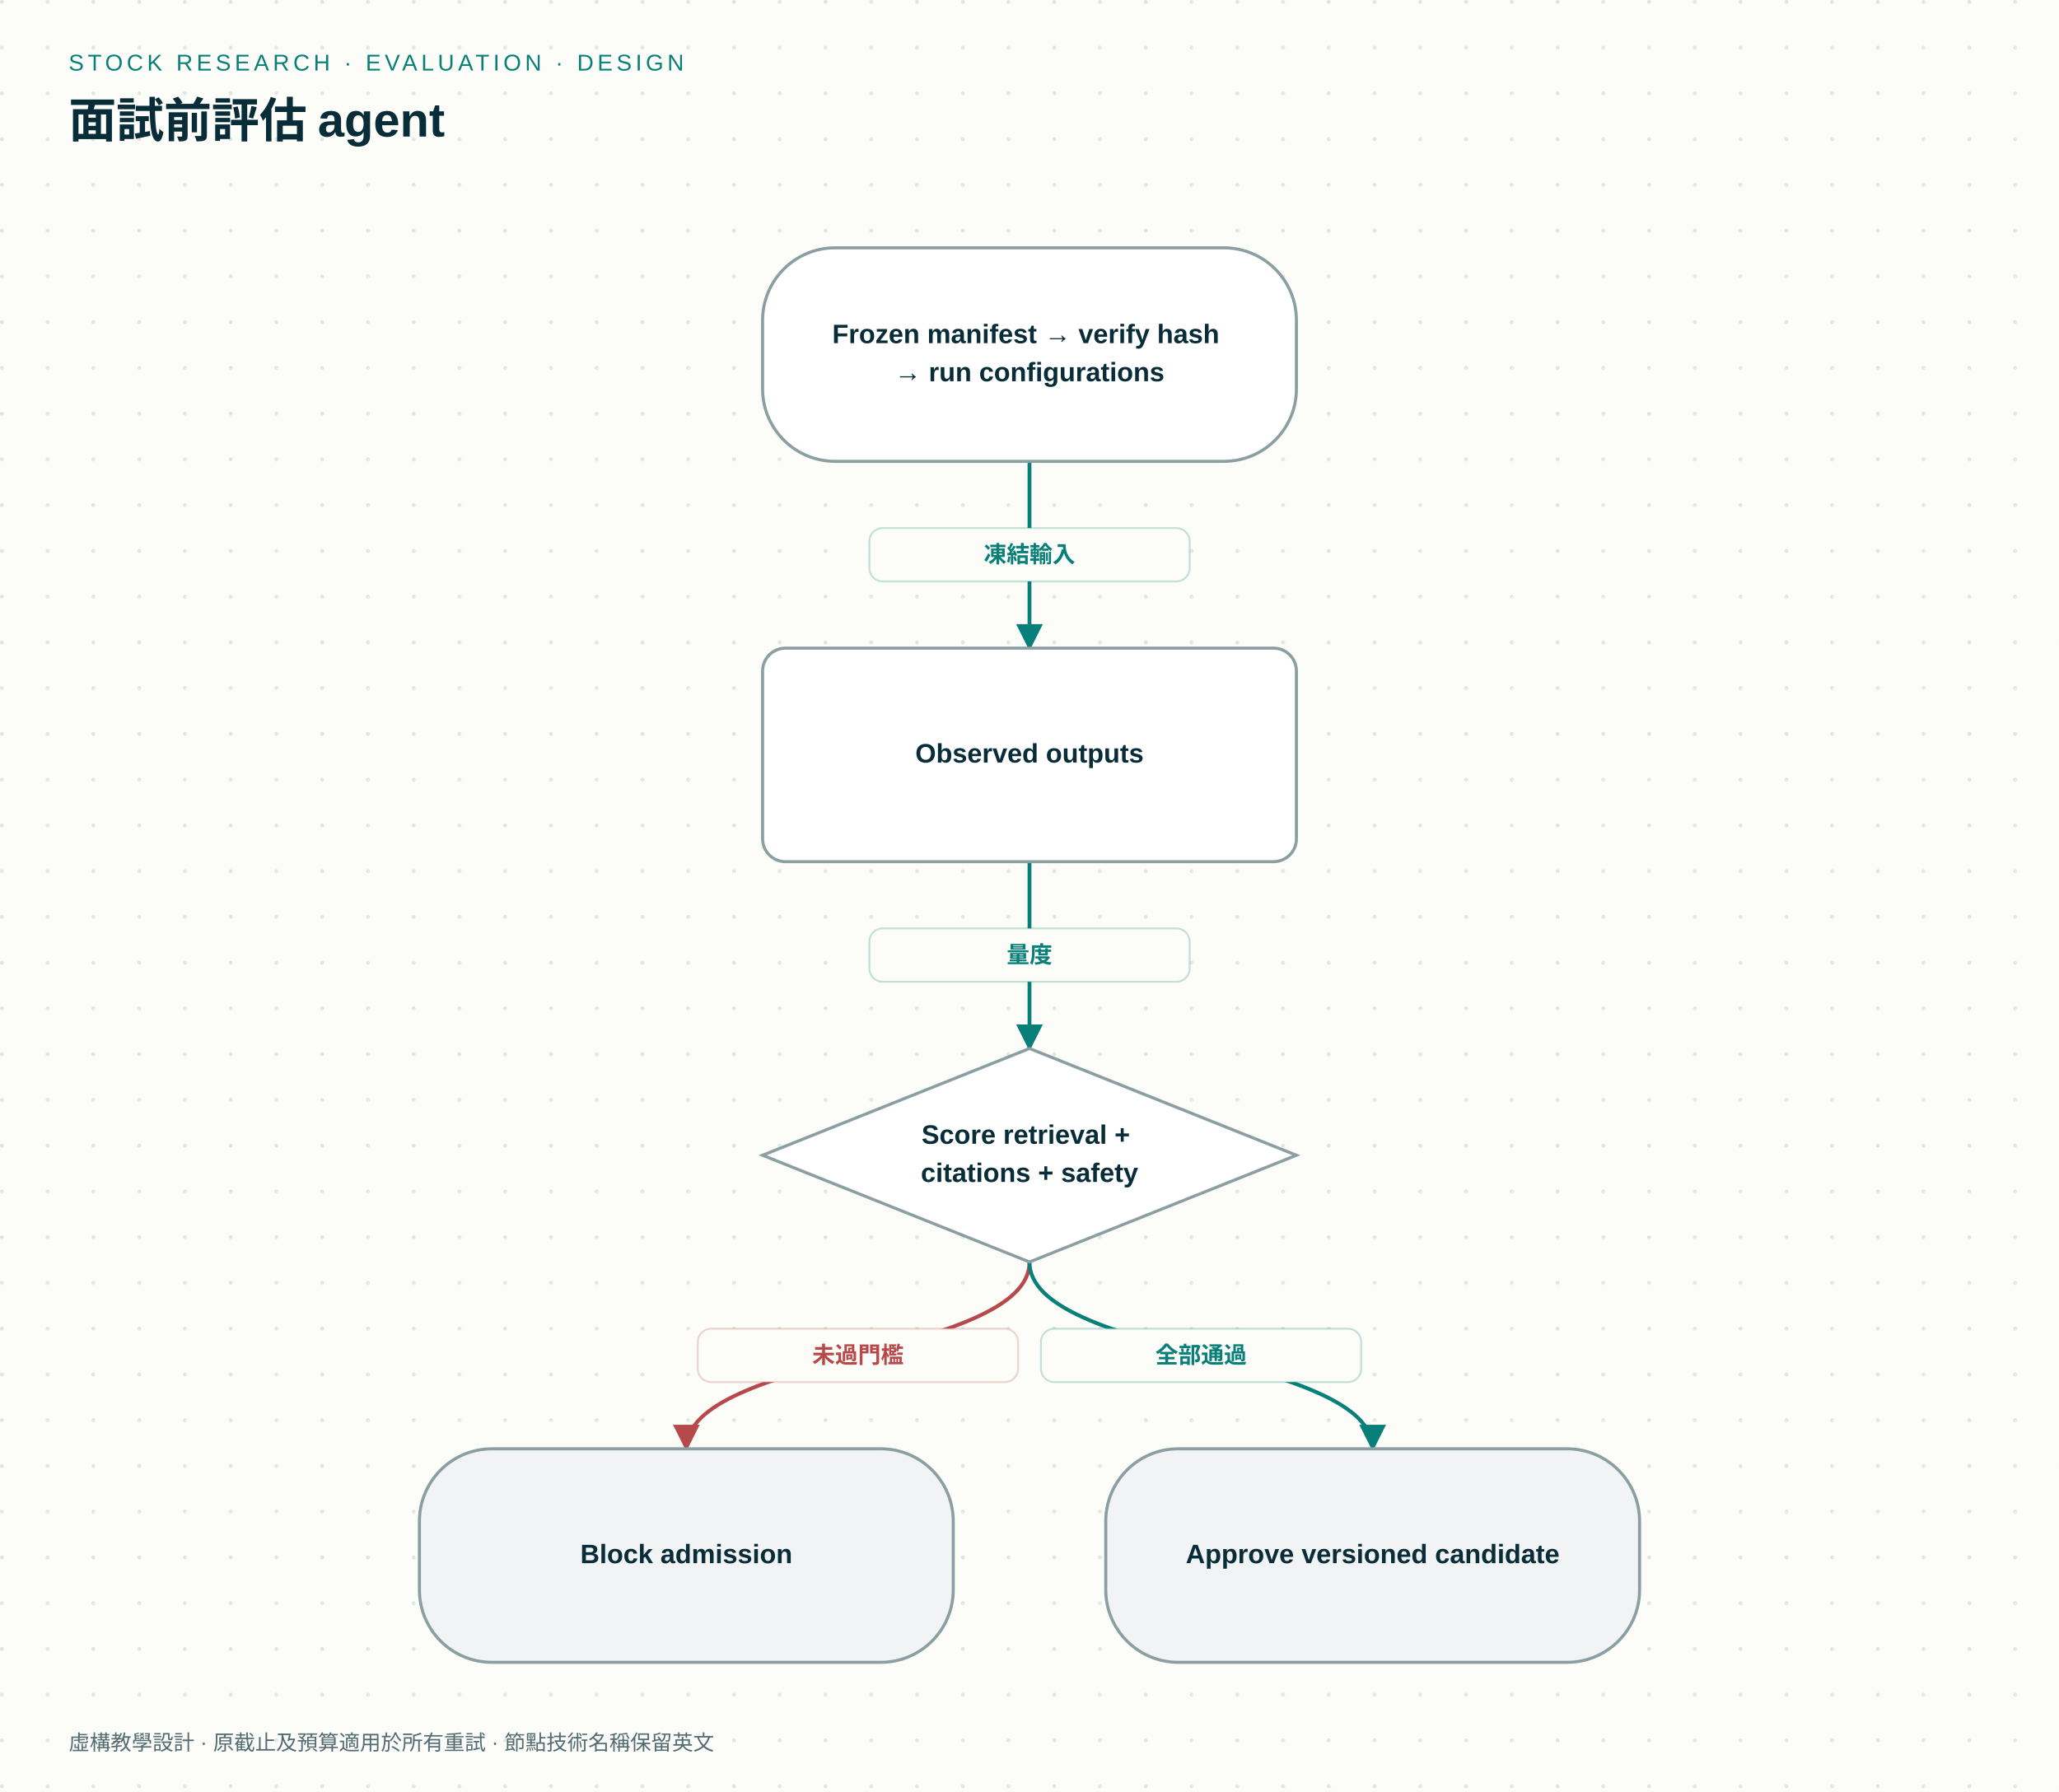
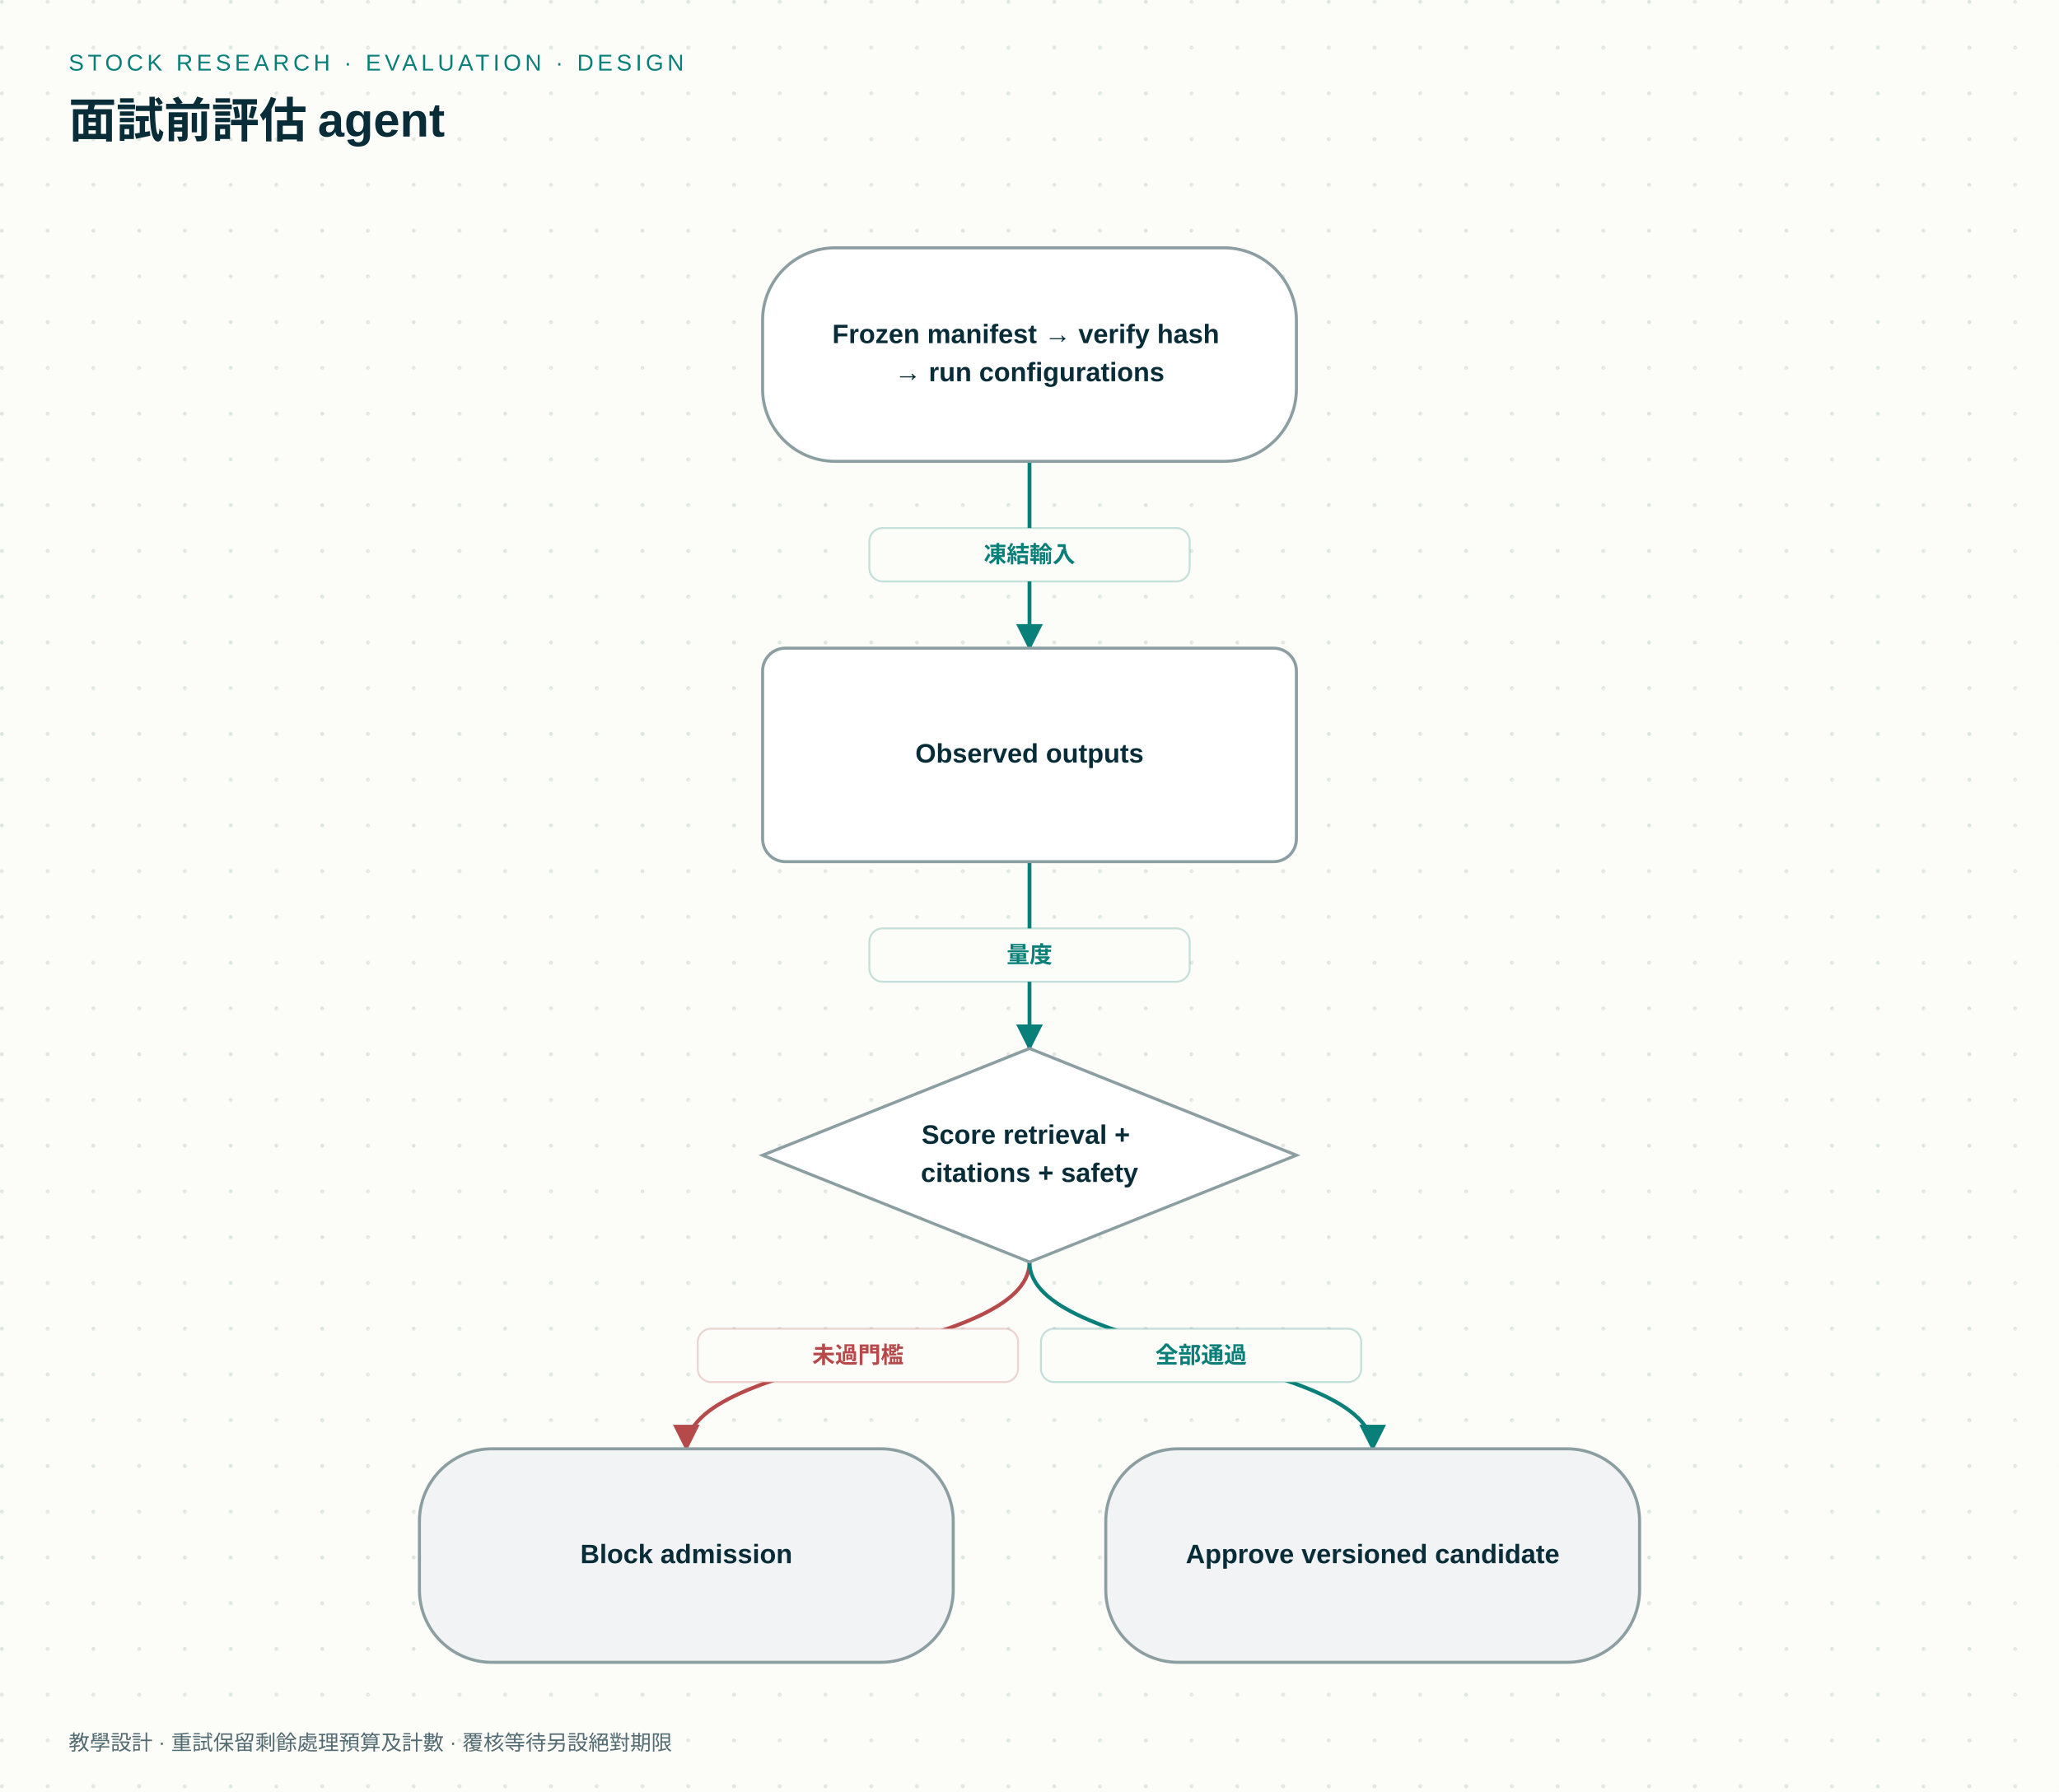
<svg xmlns="http://www.w3.org/2000/svg" viewBox="0 0 1080 940" width="1080" height="940" role="img" aria-label="面試前評估 agent" style="font-family:Arial, &quot;Noto Sans TC&quot;, sans-serif;display:block;max-width:100%;height:auto">
  <defs>
    <pattern id="evaluation-zh-grid" width="24" height="24" patternUnits="userSpaceOnUse">
      <circle cx="1" cy="1" r="1" fill="#dce4df" />
    </pattern>
    <marker id="evaluation-zh-flow" viewBox="0 0 10 10" refX="9" refY="5" markerWidth="7" markerHeight="7" orient="auto-start-reverse">
      <path d="M 0 0 L 10 5 L 0 10 z" fill="#087f78" />
    </marker>
    <marker id="evaluation-zh-retry" viewBox="0 0 10 10" refX="9" refY="5" markerWidth="7" markerHeight="7" orient="auto-start-reverse">
      <path d="M 0 0 L 10 5 L 0 10 z" fill="#7251a1" />
    </marker>
    <marker id="evaluation-zh-fallback" viewBox="0 0 10 10" refX="9" refY="5" markerWidth="7" markerHeight="7" orient="auto-start-reverse">
      <path d="M 0 0 L 10 5 L 0 10 z" fill="#9b641b" />
    </marker>
    <marker id="evaluation-zh-stop" viewBox="0 0 10 10" refX="9" refY="5" markerWidth="7" markerHeight="7" orient="auto-start-reverse">
      <path d="M 0 0 L 10 5 L 0 10 z" fill="#b64a4a" />
    </marker>
  </defs>
  <rect width="1080" height="940" fill="#fcfcf8" />
  <rect width="1080" height="940" fill="url(#evaluation-zh-grid)" />
  <text x="36" y="37" fill="#087f78" font-size="12" letter-spacing="2">STOCK RESEARCH · EVALUATION · DESIGN</text>
  <text x="36" y="72" fill="#082c38" font-size="25" font-weight="700">面試前評估 agent</text>
  <g opacity="1">
    <path d="M 540 242 C 540 291, 540 291, 540 340" fill="none" stroke="#087f78" stroke-width="2" marker-end="url(#evaluation-zh-flow)" />
    <rect x="456" y="277" width="168" height="28" rx="7" fill="#fcfcf8" stroke="#087f78" stroke-opacity=".23" />
    <text x="540" text-anchor="middle" fill="#087f78" font-size="12" font-weight="600">
      <tspan x="540" y="295">凍結輸入</tspan>
    </text>
  </g>
  <g opacity="1">
    <path d="M 540 452 C 540 501, 540 501, 540 550" fill="none" stroke="#087f78" stroke-width="2" marker-end="url(#evaluation-zh-flow)" />
    <rect x="456" y="487" width="168" height="28" rx="7" fill="#fcfcf8" stroke="#087f78" stroke-opacity=".23" />
    <text x="540" text-anchor="middle" fill="#087f78" font-size="12" font-weight="600">
      <tspan x="540" y="505">量度</tspan>
    </text>
  </g>
  <g opacity="1">
    <path d="M 540 662 C 540 711, 360 711, 360 760" fill="none" stroke="#b64a4a" stroke-width="2" marker-end="url(#evaluation-zh-stop)" />
    <rect x="366" y="697" width="168" height="28" rx="7" fill="#fcfcf8" stroke="#b64a4a" stroke-opacity=".23" />
    <text x="450" text-anchor="middle" fill="#b64a4a" font-size="12" font-weight="600">
      <tspan x="450" y="715">未過門檻</tspan>
    </text>
  </g>
  <g opacity="1">
    <path d="M 540 662 C 540 711, 720 711, 720 760" fill="none" stroke="#087f78" stroke-width="2" marker-end="url(#evaluation-zh-flow)" />
    <rect x="546" y="697" width="168" height="28" rx="7" fill="#fcfcf8" stroke="#087f78" stroke-opacity=".23" />
    <text x="630" text-anchor="middle" fill="#087f78" font-size="12" font-weight="600">
      <tspan x="630" y="715">全部通過</tspan>
    </text>
  </g>
  <g data-node-id="Frozen manifest → verify hash → run configurations" aria-label="Frozen manifest → verify hash → run configurations">
    <rect x="400" y="130" width="280" height="112" rx="38" fill="#fff" stroke="#8b9ea2" stroke-width="1.6" />
    <text x="540" text-anchor="middle" fill="#082c38" font-size="14" font-weight="600" pointer-events="none">
      <tspan x="540" y="180">Frozen manifest → verify hash</tspan>
      <tspan x="540" y="200">→ run configurations</tspan>
    </text>
  </g>
  <g data-node-id="Observed outputs" aria-label="Observed outputs">
    <rect x="400" y="340" width="280" height="112" rx="12" fill="#fff" stroke="#8b9ea2" stroke-width="1.6" />
    <text x="540" text-anchor="middle" fill="#082c38" font-size="14" font-weight="600" pointer-events="none">
      <tspan x="540" y="400">Observed outputs</tspan>
    </text>
  </g>
  <g data-node-id="Score retrieval + citations + safety" aria-label="Score retrieval + citations + safety">
    <polygon points="540,550 680,606 540,662 400,606" fill="#fff" stroke="#8b9ea2" stroke-width="1.6" />
    <text x="540" text-anchor="middle" fill="#082c38" font-size="14" font-weight="600" pointer-events="none">
      <tspan x="540" y="600">Score retrieval +</tspan>
      <tspan x="540" y="620">citations + safety</tspan>
    </text>
  </g>
  <g data-node-id="Block admission" aria-label="Block admission">
    <rect x="220" y="760" width="280" height="112" rx="38" fill="#f1f3f4" stroke="#8b9ea2" stroke-width="1.6" />
    <text x="360" text-anchor="middle" fill="#082c38" font-size="14" font-weight="600" pointer-events="none">
      <tspan x="360" y="820">Block admission</tspan>
    </text>
  </g>
  <g data-node-id="Approve versioned candidate" aria-label="Approve versioned candidate">
    <rect x="580" y="760" width="280" height="112" rx="38" fill="#f1f3f4" stroke="#8b9ea2" stroke-width="1.6" />
    <text x="720" text-anchor="middle" fill="#082c38" font-size="14" font-weight="600" pointer-events="none">
      <tspan x="720" y="820">Approve versioned candidate</tspan>
    </text>
  </g>
-   <text x="36" y="918" font-size="11" fill="#536b72">虛構教學設計 · 原截止及預算適用於所有重試 · 節點技術名稱保留英文</text>
+   <text x="36" y="918" font-size="11" fill="#536b72">教學設計 · 重試保留剩餘處理預算及計數 · 覆核等待另設絕對期限</text>
</svg>
